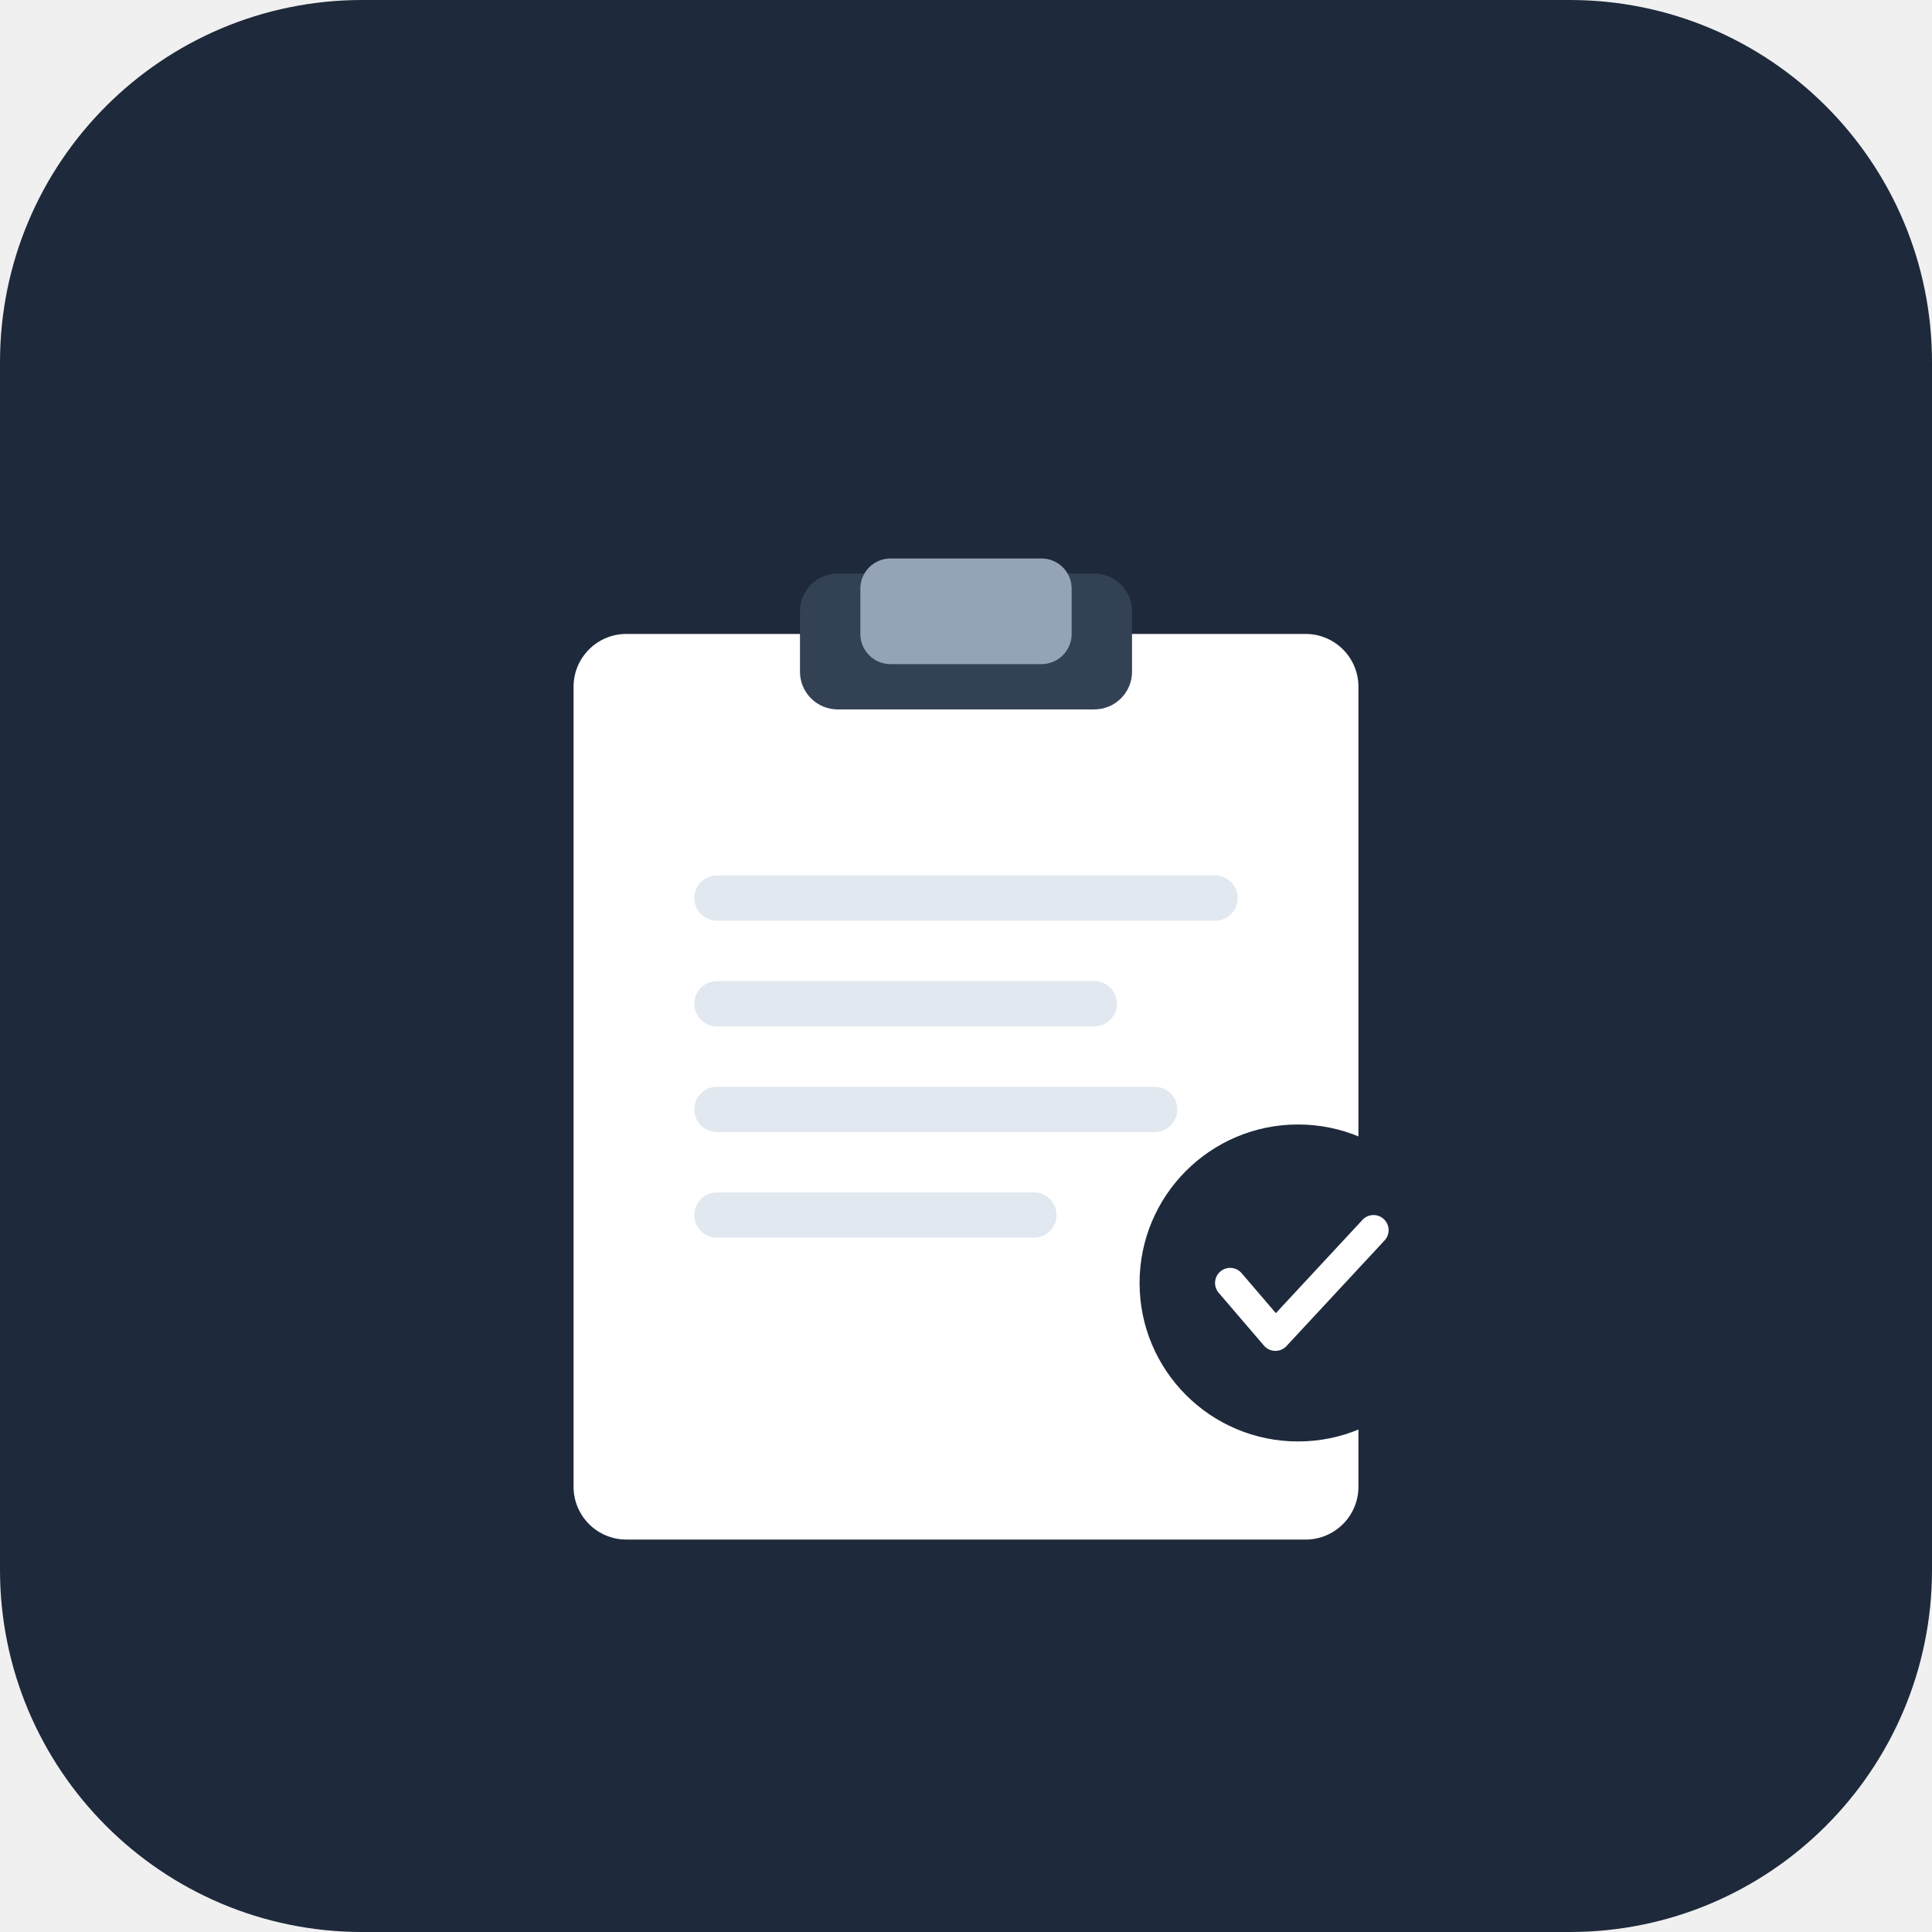
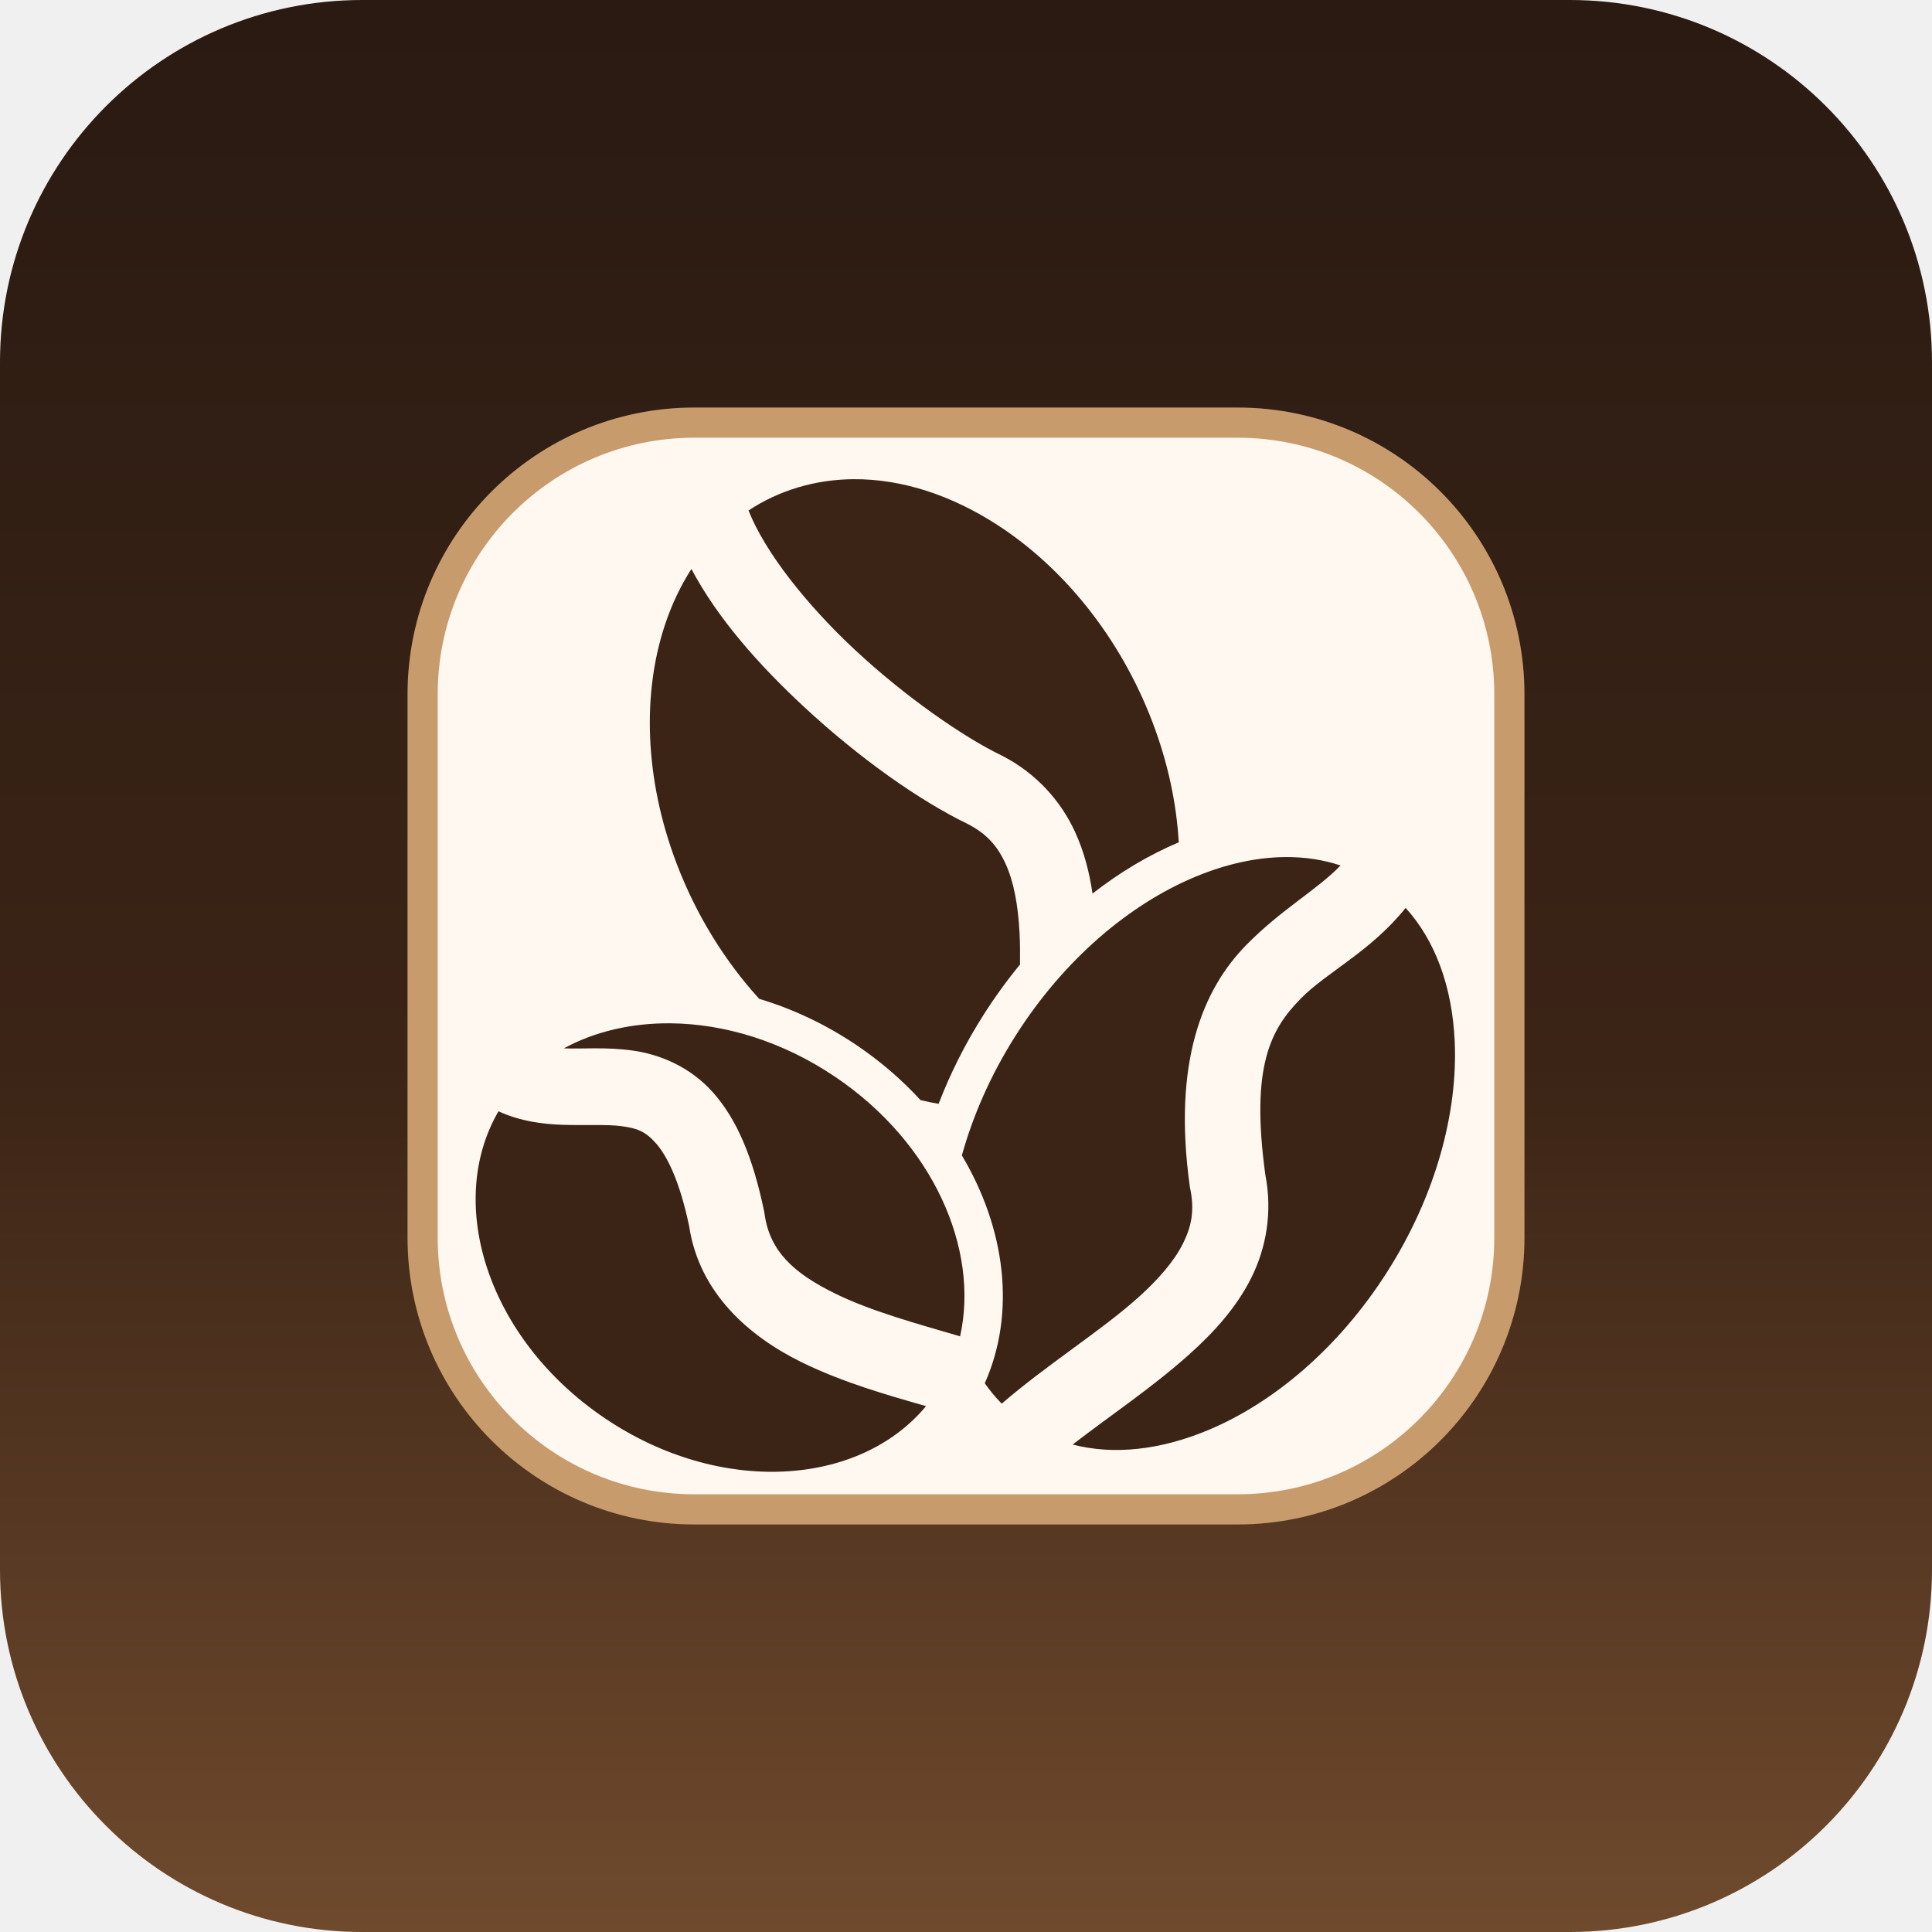
<svg xmlns="http://www.w3.org/2000/svg" viewBox="0 0 512 512">
-   <rect width="512" height="512" rx="96" fill="#1e293b" />
-   <rect x="152" y="168" width="208" height="240" rx="14" fill="white" />
-   <rect x="212" y="152" width="88" height="36" rx="10" fill="#334155" />
-   <rect x="228" y="148" width="56" height="28" rx="8" fill="#94a3b8" />
-   <rect x="184" y="232" width="144" height="12" rx="6" fill="#e2e8f0" />
-   <rect x="184" y="260" width="112" height="12" rx="6" fill="#e2e8f0" />
-   <rect x="184" y="288" width="128" height="12" rx="6" fill="#e2e8f0" />
-   <rect x="184" y="316" width="96" height="12" rx="6" fill="#e2e8f0" />
-   <circle cx="344" cy="340" r="42" fill="#1e293b" />
-   <path d="M326 340 L338 354 L364 326" stroke="white" stroke-width="8" stroke-linecap="round" stroke-linejoin="round" fill="none" />
+   <defs>
+     <linearGradient id="bg" x1="256" y1="0" x2="256" y2="512" gradientUnits="userSpaceOnUse">
+       <stop stop-color="#2A1A12" />
+       <stop offset="0.55" stop-color="#3B2416" />
+       <stop offset="1" stop-color="#6F4A2D" />
+     </linearGradient>
+     <linearGradient id="tile" x1="256" y1="112" x2="256" y2="400" gradientUnits="userSpaceOnUse">
+       <stop stop-color="#5A3823" />
+       <stop offset="1" stop-color="#4A2F1E" />
+     </linearGradient>
+   </defs>
+   <rect width="512" height="512" rx="96" fill="url(#bg)" />
+   <rect x="112" y="112" width="288" height="288" rx="72" fill="#FFF8F1" stroke="#C89B6D" stroke-width="8" />
+   <path fill="#3B2416" d="M203.043 26.648c-8.893.062-17.672 1.326-26.193 3.873-8.454 2.53-16.242 6.197-23.31 10.867 7.722 19.622 27.435 44.53 50.27 65.793 23.842 22.202 51.18 41.065 68.835 49.572l.207.1.203.103c16.224 8.335 27.71 21.453 34.34 35.924 4.27 9.318 6.757 19.078 8.207 29 13-10.14 26.704-18.26 40.636-24.153-1.06-18.31-5.088-37.51-12.424-56.735-15.386-40.32-42.26-72.78-72.695-92.576-21.875-14.228-45.35-21.926-68.077-21.768zm-76.408 42.305c-5.113 7.934-9.306 16.78-12.492 26.387-10.64 32.074-9.777 72.308 5.61 112.63 9.312 24.403 22.837 45.92 38.81 63.5 15.736 4.708 31.3 11.982 45.92 21.852 11.296 7.627 21.362 16.357 30.085 25.852 2.847.692 5.695 1.282 8.54 1.746 5.42-14.138 12.455-28.204 21.124-41.85 5.353-8.424 11.116-16.354 17.21-23.757.072-5.192.03-10.223-.217-15.026-.67-12.99-2.75-24.1-6.56-32.414-3.808-8.314-8.77-14.122-18.06-18.894l.41.202c-22.878-11.025-51.447-31.172-77.74-55.655-20.9-19.46-40.288-41.258-52.64-64.574zm279.752 135.725c-13.507.11-27.796 3.247-42.252 9.248-30.84 12.802-61.806 38.75-84.71 74.797-11.717 18.442-20.137 37.67-25.372 56.523 20.55 34.478 25.597 74.082 10.793 107.342 2.417 3.444 5.08 6.657 7.986 9.613 21.644-18.674 46.588-34.143 64.316-50.028 9.69-8.68 17.027-17.275 21.104-25.46 4.077-8.187 5.48-15.697 3.36-25.923l-.124-.595-.082-.6c-8.053-58.294 6.075-92.552 26.664-113.51 16.556-16.85 33.036-25.725 44.405-37.442-8.214-2.73-16.972-4.04-26.088-3.965zm56.746 23.953c-16.63 20.67-37.133 30.217-49.383 42.686-14.076 14.328-23.793 31.575-16.715 83.104 3.408 17.52.413 34.346-6.558 48.342-7.097 14.247-17.71 25.832-29.305 36.222-17.613 15.782-37.93 29.296-54.926 42.48 19.275 5.007 41.22 2.584 63.565-6.693 30.84-12.8 61.808-38.75 84.71-74.797 22.905-36.048 33.24-75.107 31.728-108.463-1.156-25.51-9.035-47.368-23.115-62.88zm-66.098 125.79c-.06-.315-.108-.628-.174-.943l.208 1.193c-.01-.085-.02-.165-.033-.25zm-280.223-71.424c-18.383-.166-35.7 3.865-50.275 11.807.1.003.187.01.287.013 8.63.305 19.464-.713 31.938.99 12.473 1.704 27.085 7.368 38.154 19.893 11.07 12.524 18.66 30.28 23.947 55.78l.125.594.082.602c2.453 17.792 13.786 28.085 33.434 37.722 16.764 8.223 38.287 14.095 58.717 20.073 9.15-41-12.56-91.006-58.81-122.23-24.938-16.836-52.274-25.015-77.597-25.244zm-81.078 41.447c-25.27 43.53-5.004 107.405 50.106 144.612 54.225 36.61 119.786 32.276 151.34-5.7-18.436-5.254-39.336-11.22-58.53-20.634-24.75-12.14-48.34-32.54-53.1-64.222-4.533-21.7-10.59-33.28-15.61-38.96-5.04-5.707-8.97-7.095-16.05-8.06-7.08-.968-16.81-.277-28.333-.683-8.98-.316-19.516-1.605-29.823-6.352zm89.817 54.055c.022.1.044.192.065.293l-.207-1.196c.042.304.097.6.143.904z" transform="translate(112 112) scale(.5625)" />
</svg>
